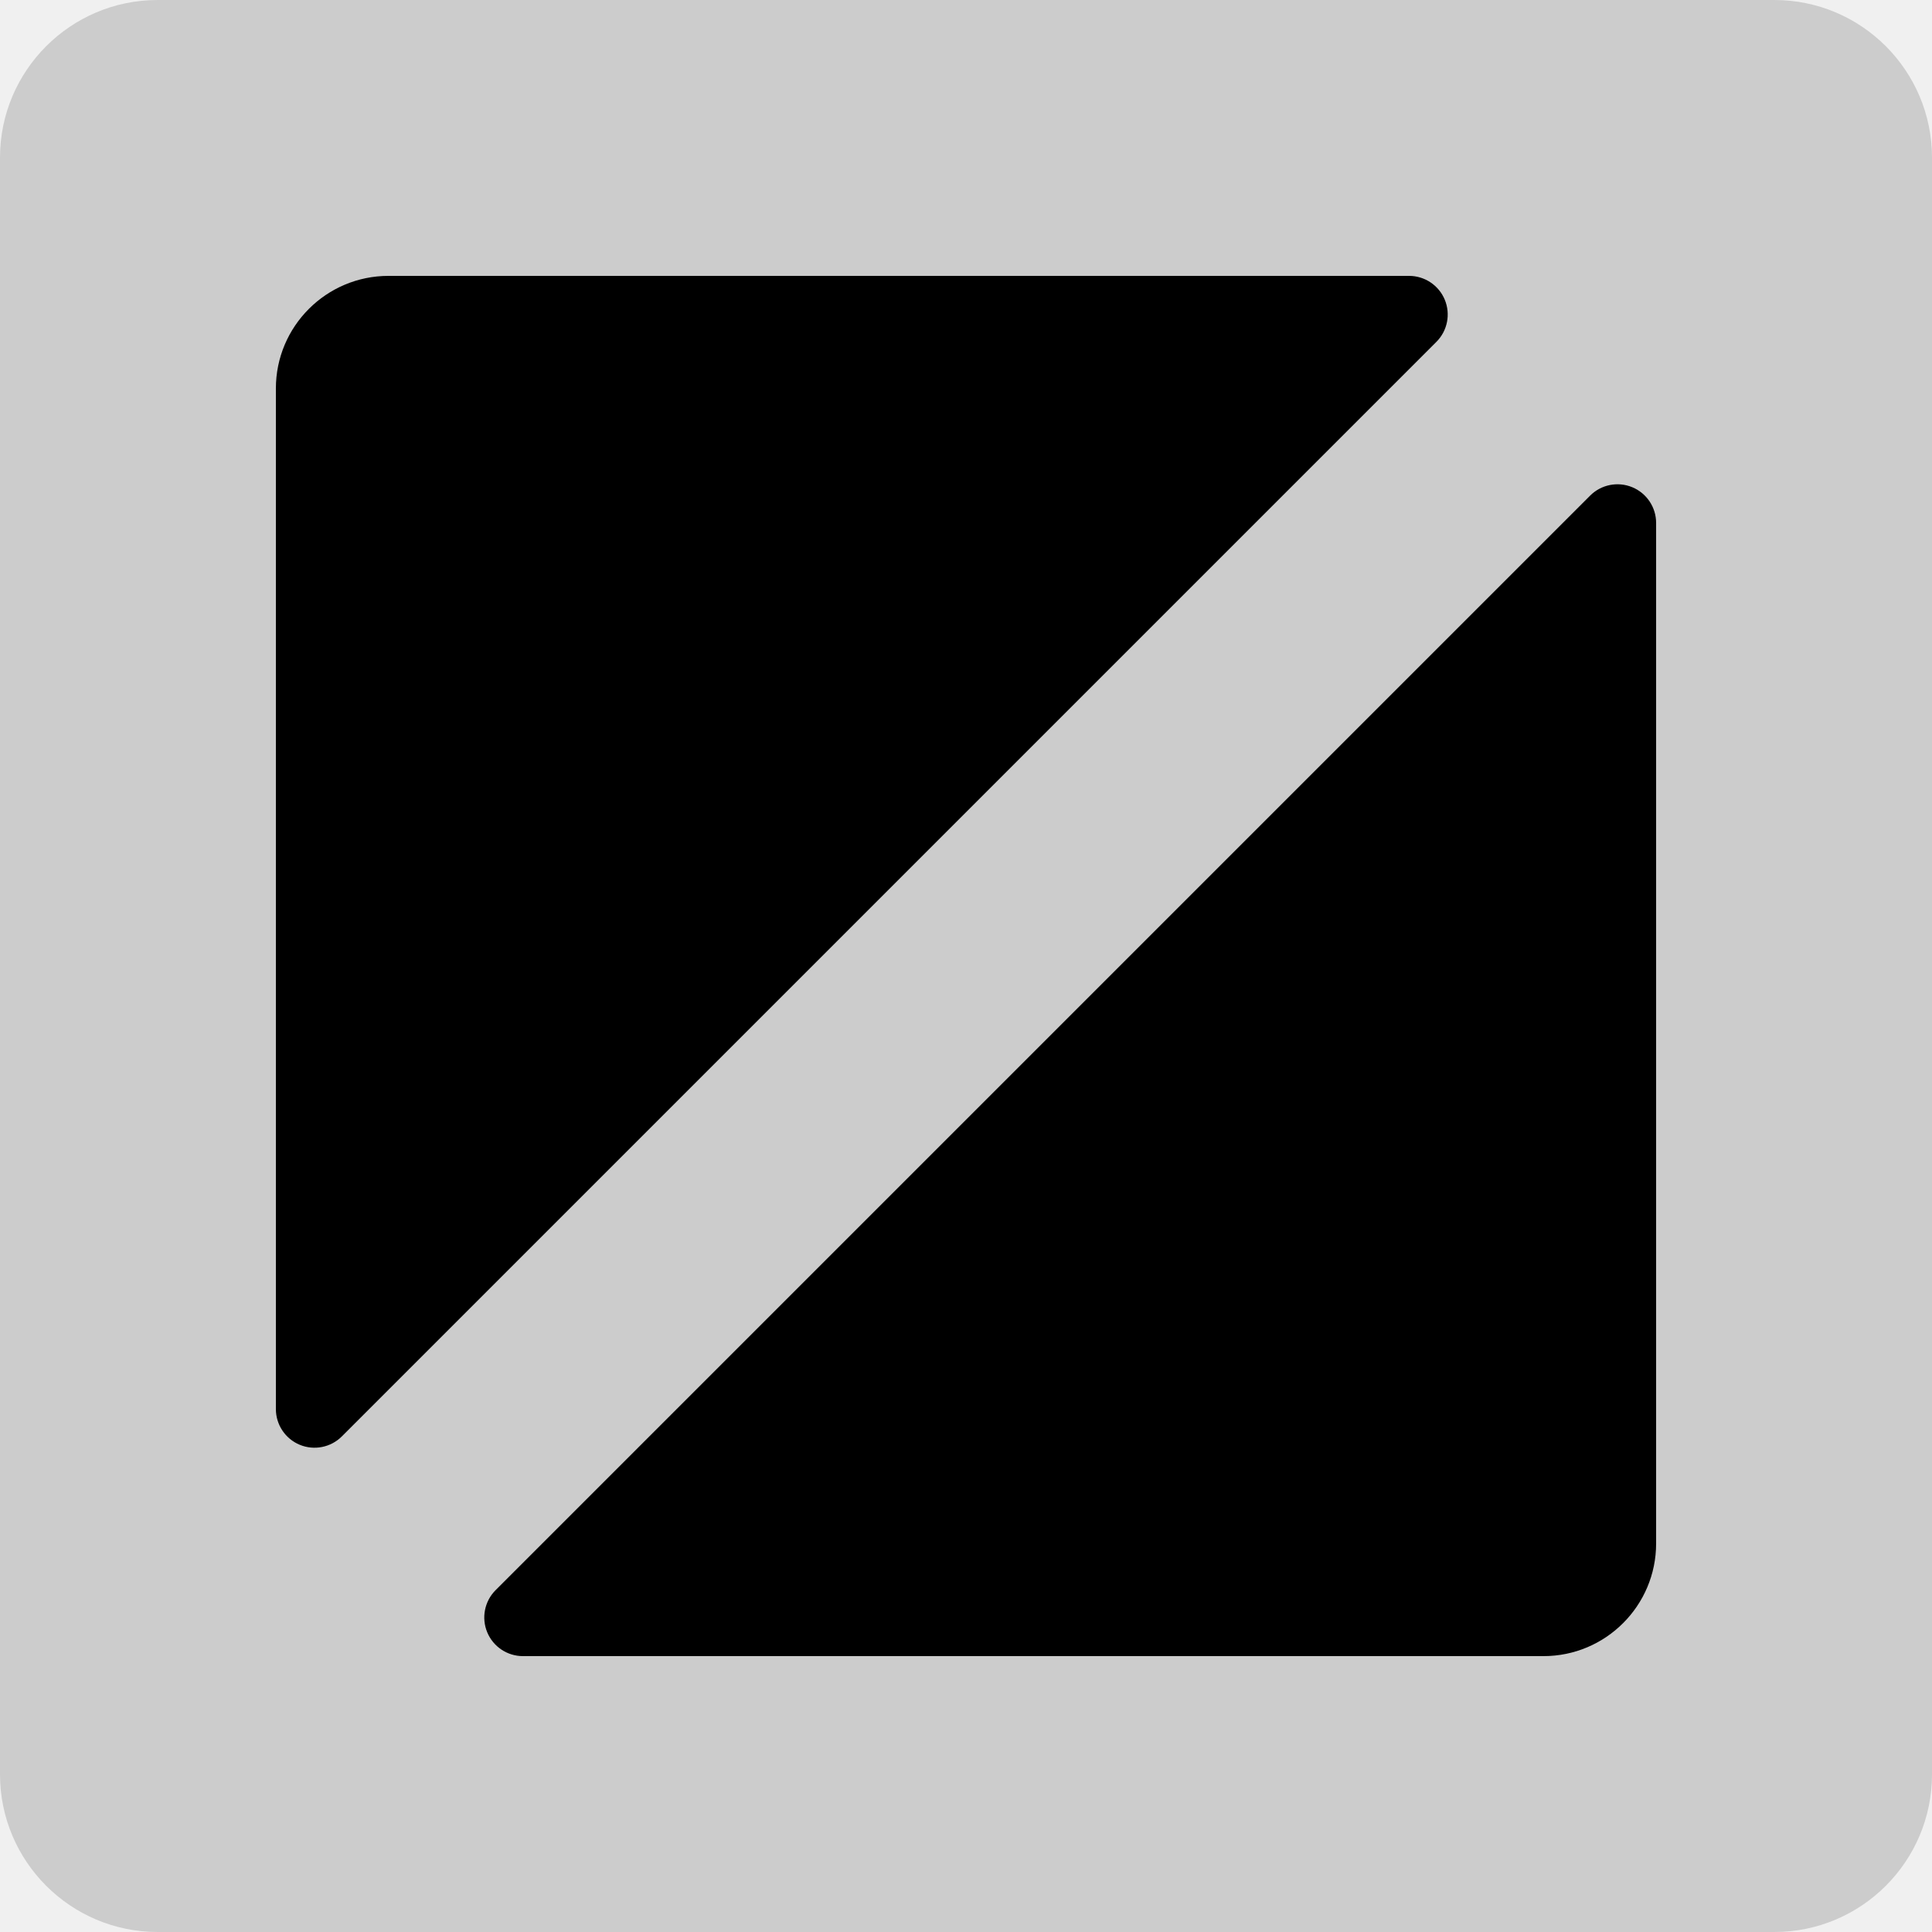
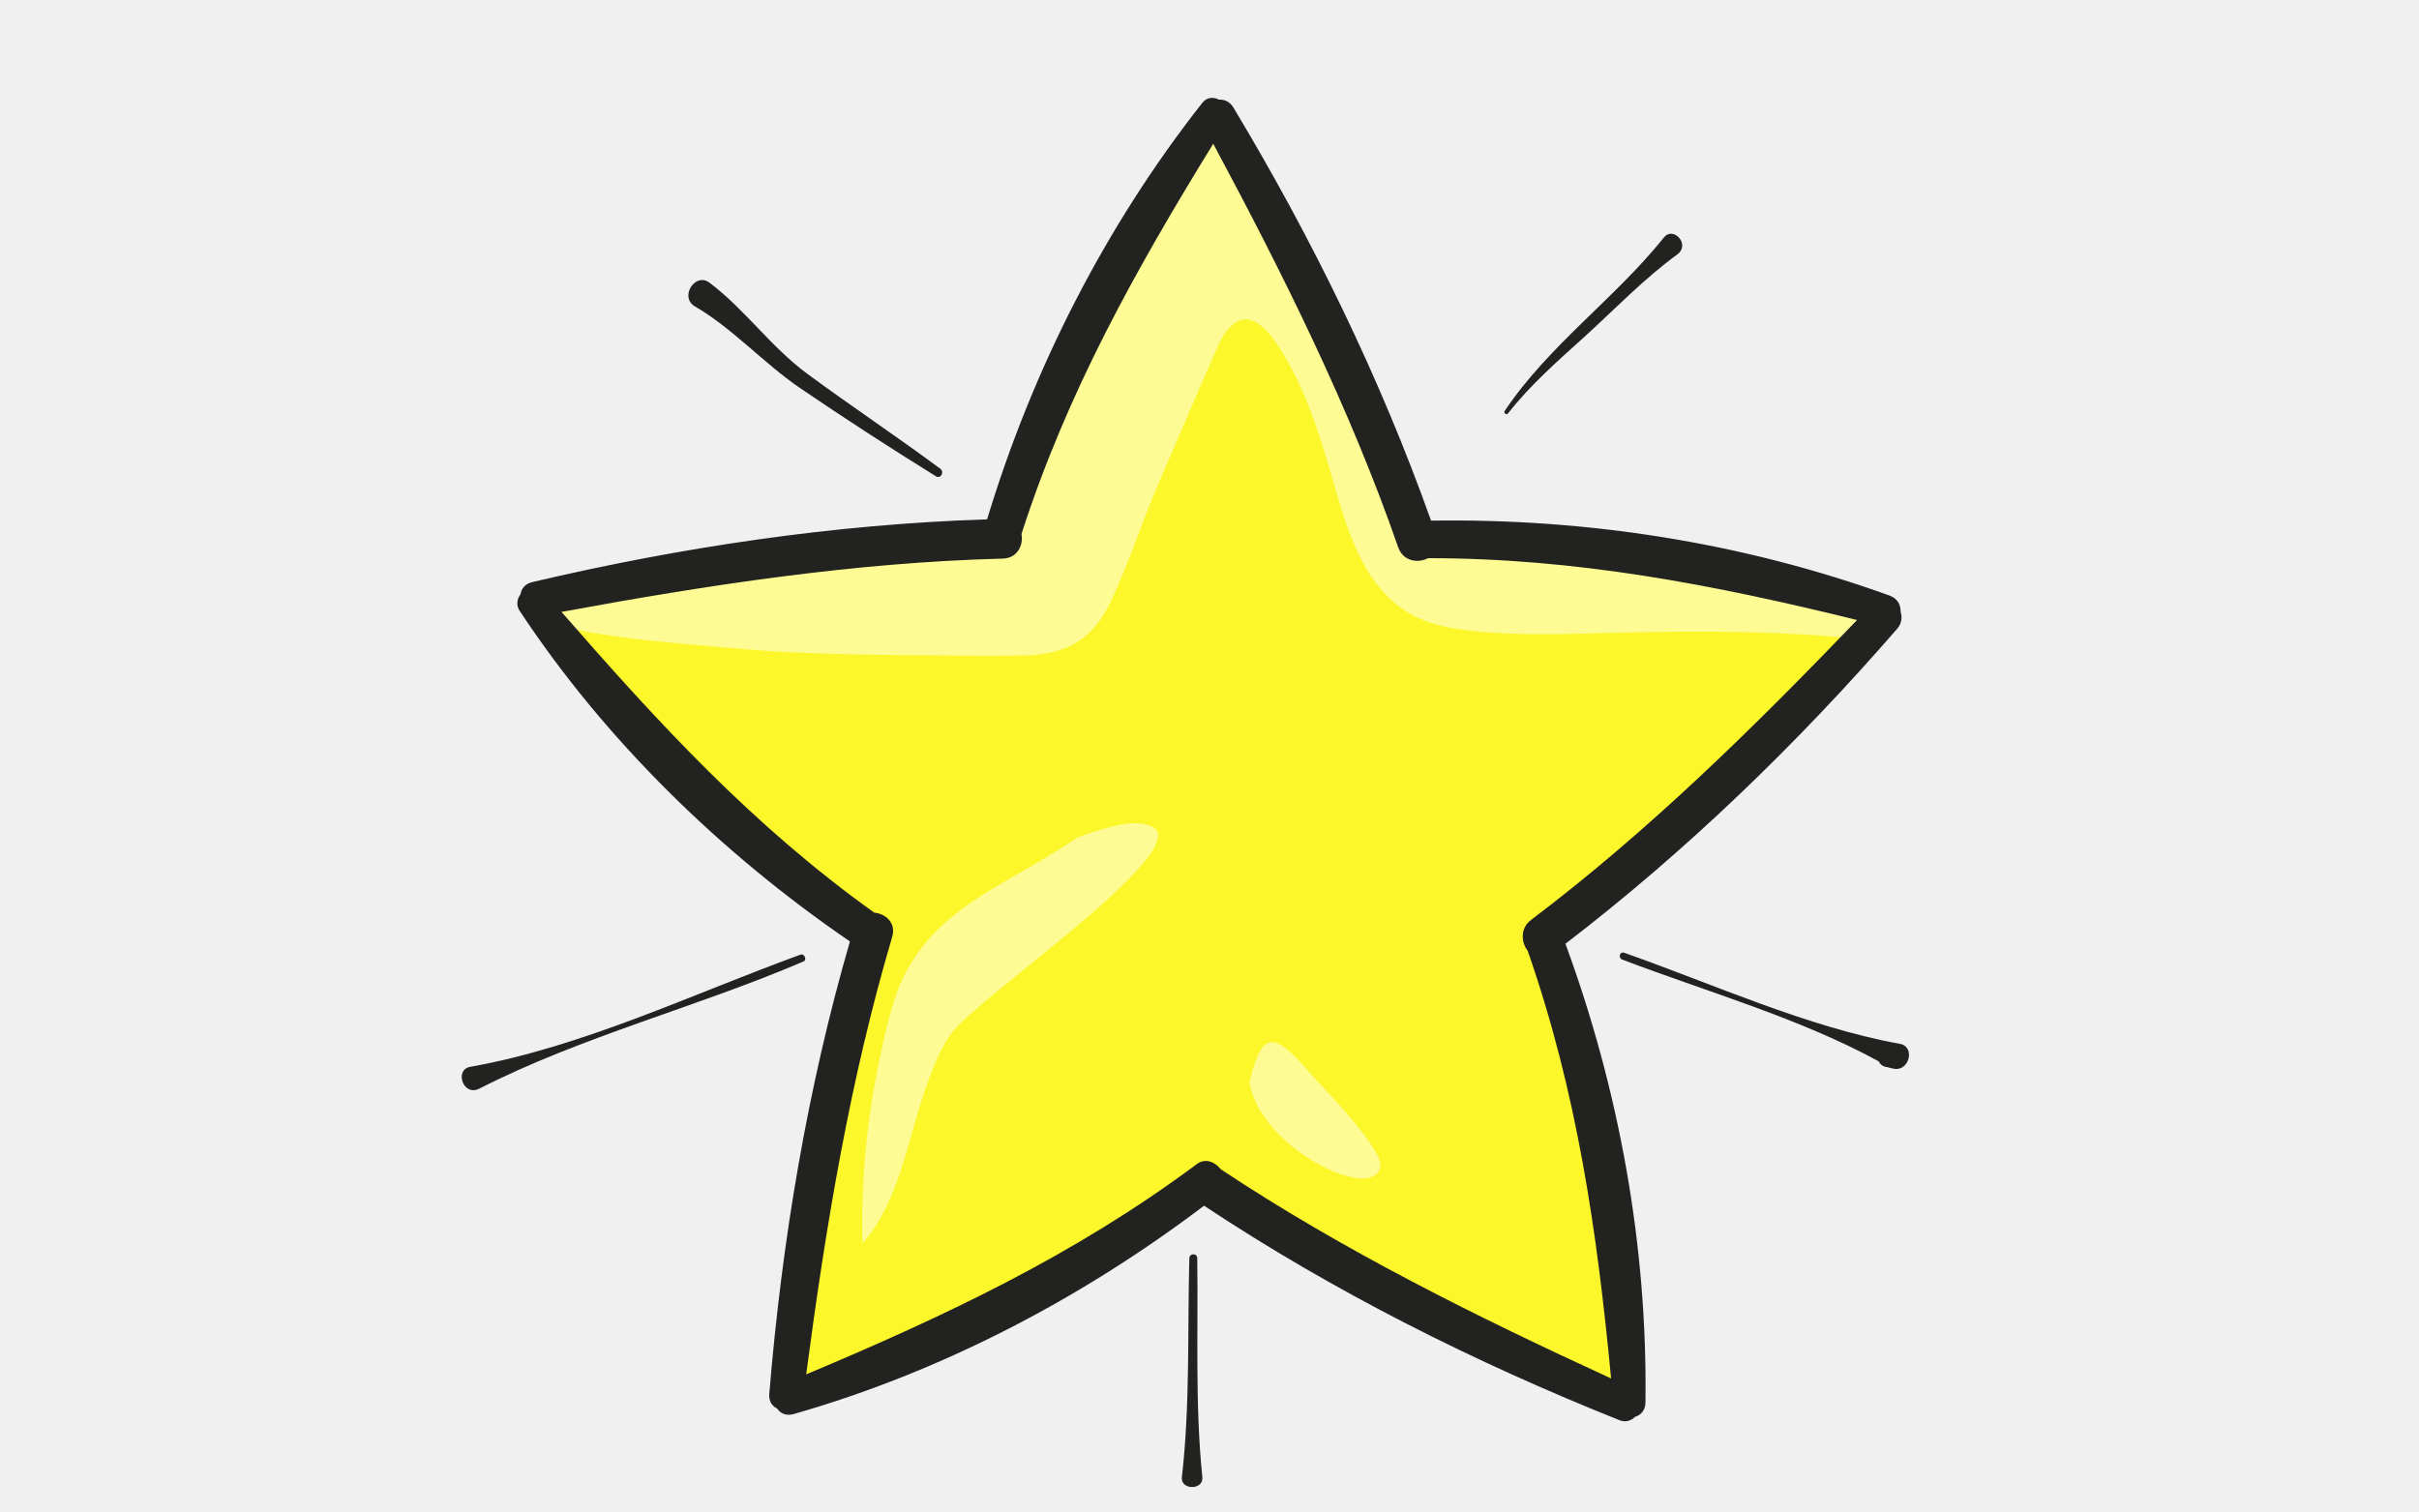
- <svg xmlns="http://www.w3.org/2000/svg" width="100%" height="100%" viewBox="0 0 200 200" version="1.1" xml:space="preserve" style="fill-rule:evenodd;clip-rule:evenodd;stroke-linejoin:round;stroke-miterlimit:2;">
-   <path d="M200,16.318c0,-9.006 -7.312,-16.318 -16.318,-16.318l-167.364,0c-9.006,0 -16.318,7.312 -16.318,16.318l0,167.364c0,9.006 7.312,16.318 16.318,16.318l167.364,0c9.006,0 16.318,-7.312 16.318,-16.318l0,-167.364Z" style="fill-opacity:0.15;" />
-   <path d="M164.612,51.304c1.144,-1.144 2.865,-1.486 4.36,-0.867c1.494,0.619 2.469,2.078 2.469,3.696c0,27.734 0,105.65 0,105.65c0,6.434 -5.224,11.658 -11.658,11.658l-105.65,0c-1.618,0 -3.077,-0.975 -3.696,-2.469c-0.619,-1.495 -0.277,-3.216 0.867,-4.36c22.058,-22.058 91.25,-91.25 113.308,-113.308Zm-18.745,-22.745c1.618,0 3.077,0.975 3.696,2.469c0.619,1.495 0.277,3.216 -0.867,4.36c-22.058,22.058 -91.25,91.25 -113.308,113.308c-1.144,1.144 -2.865,1.486 -4.36,0.867c-1.494,-0.619 -2.469,-2.078 -2.469,-3.696c0,-27.734 0,-105.65 0,-105.65c0,-6.434 5.224,-11.658 11.658,-11.658l105.65,0Z" />
+ <svg xmlns="http://www.w3.org/2000/svg" version="1.1" id="Capa_1" x="0px" y="0px" viewBox="0 0 113.39 70.87" style="enable-background:new 0 0 113.39 70.87;" xml:space="preserve">
+   <style type="text/css">
+ 	.st0{fill:#FCF8CA;}
+ 	.st1{fill:#5B9991;}
+ 	.st2{fill:#AC8E64;}
+ 	.st3{fill:#91714C;}
+ 	.st4{fill:#A3CAC9;}
+ 	.st5{fill:#FFFFFF;}
+ 	.st6{opacity:0.2;fill:#FFFFFF;}
+ 	.st7{opacity:0.3;fill:#FFFFFF;}
+ 	.st8{fill:#252723;}
+ 	.st9{fill:#BE4741;stroke:#252723;stroke-width:0.75;stroke-linecap:round;stroke-linejoin:round;stroke-miterlimit:10;}
+ 	.st10{opacity:0.2;}
+ 	.st11{filter:url(#Adobe_OpacityMaskFilter);}
+ 	.st12{mask:url(#SVGID_1_);}
+ 	.st13{filter:url(#Adobe_OpacityMaskFilter_1_);}
+ 	.st14{mask:url(#SVGID_2_);}
+ 	.st15{opacity:0.5;}
+ 	.st16{filter:url(#Adobe_OpacityMaskFilter_2_);}
+ 	.st17{mask:url(#SVGID_3_);}
+ 	.st18{filter:url(#Adobe_OpacityMaskFilter_3_);}
+ 	.st19{mask:url(#SVGID_4_);}
+ 	.st20{filter:url(#Adobe_OpacityMaskFilter_4_);}
+ 	.st21{mask:url(#SVGID_5_);}
+ 	.st22{fill:#BF5135;}
+ 	.st23{fill:#BB3C39;}
+ 	.st24{fill:#C46442;}
+ 	.st25{fill:#D7E9F7;}
+ 	.st26{fill:#C59550;}
+ 	.st27{fill:#62452F;}
+ 	.st28{fill:#CEAD80;}
+ 	.st29{fill:#C4A662;}
+ 	.st30{opacity:0.5;fill:#FFFFFF;}
+ 	.st31{fill:#86572A;}
+ 	.st32{fill:#ECD1B5;}
+ 	.st33{fill:#929252;}
+ 	.st34{fill:#D08834;}
+ 	.st35{fill:#77A1D0;}
+ 	.st36{fill:#C3B54E;}
+ 	.st37{fill:#C3C7C8;}
+ 	.st38{fill:#9F713E;}
+ 	.st39{opacity:0.51;fill:#CA9D71;}
+ 	.st40{fill:#50412A;}
+ 	.st41{fill:#DAA243;}
+ 	.st42{fill:#92B751;}
+ 	.st43{fill:#B71C32;}
+ 	.st44{fill:#E9C76C;}
+ 	.st45{fill:#A16F49;}
+ 	.st46{fill:#BA9766;}
+ 	.st47{fill:#989DC4;}
+ 	.st48{fill:#72A1B2;}
+ 	.st49{fill:#C08C5B;}
+ 	.st50{fill:#D18AA9;}
+ 	.st51{fill:#E2B99F;}
+ 	.st52{fill:#FBEB2A;}
+ 	.st53{fill:#C86E94;}
+ 	.st54{fill:#D4CEB5;}
+ 	.st55{fill:#C4633E;}
+ 	.st56{fill:#EBC844;}
+ 	.st57{fill:#E4D79D;}
+ 	.st58{fill:#65686F;}
+ 	.st59{fill:#FBEE6F;}
+ 	.st60{fill:#473F30;}
+ 	.st61{fill:#904D2E;}
+ 	.st62{fill:#962927;}
+ 	.st63{fill:#D39182;}
+ 	.st64{opacity:0.33;fill:#FFFFFF;}
+ 	.st65{opacity:0.51;fill:#B8A458;}
+ 	.st66{fill:#7E7B9B;}
+ 	.st67{fill:#C3AAC5;}
+ 	.st68{fill:#584D73;}
+ 	.st69{opacity:0.58;fill:#584D73;}
+ 	.st70{fill:#FCF72A;}
+ 	.st71{fill:#FBC02A;}
+ 	.st72{fill:#009FDF;}
+ 	.st73{fill:#74B9E7;}
+ 	.st74{opacity:0.3;}
+ 	.st75{fill:#222221;}
+ </style>
+   <path class="st70" d="M88.48,28.3c-7.08-2.34-14.31-3.55-21.77-3.42c-2.4-6.82-5.63-13.37-9.28-19.61c-0.09-0.15-0.22-0.2-0.35-0.18  c-0.15-0.1-0.37-0.11-0.51,0.08c-4.42,5.97-7.83,12.56-9.98,19.67c-7.24,0.21-14.47,1.3-21.53,2.87c-0.17,0.04-0.25,0.15-0.27,0.28  c-0.14,0.1-0.23,0.29-0.11,0.45c4.3,6.04,9.59,11.33,15.71,15.52c-2.03,6.96-3.23,14.17-3.91,21.38c-0.02,0.18,0.07,0.29,0.19,0.33  c0.04,0.17,0.19,0.3,0.41,0.23c6.98-2.23,13.53-5.54,19.36-9.97c6.13,4.09,12.79,7.41,19.58,10.23c0.14,0.06,0.27,0.01,0.36-0.09  c0.18,0.01,0.35-0.1,0.35-0.33c-0.1-7.44-1.35-14.7-3.92-21.69c5.76-4.38,11.01-9.49,15.82-14.89c0.11-0.13,0.12-0.27,0.07-0.4  C88.76,28.6,88.71,28.38,88.48,28.3z" />
+   <path class="st30" d="M25.15,29.07c2.43,0.71,4.99,0.95,7.5,1.17c1.52,0.13,3.03,0.28,4.55,0.35c1.97,0.09,3.93,0.12,5.9,0.13  c1.64,0.01,3.29,0.05,4.93,0.01c1.28-0.03,2.43-0.34,3.29-1.34c0.56-0.65,0.89-1.48,1.22-2.26c0.36-0.84,0.68-1.7,1-2.56  c0.66-1.74,1.43-3.43,2.16-5.14c0.37-0.88,0.75-1.76,1.14-2.63c0.26-0.58,0.51-1.31,1.07-1.67c0.88-0.56,1.67,0.56,2.07,1.19  c1.29,2.02,1.94,4.27,2.6,6.55c0.61,2.08,1.33,4.45,3.22,5.72c1.18,0.8,2.6,0.95,3.99,1.06c1.82,0.14,3.65,0.08,5.47,0.03  c3.78-0.1,7.59-0.13,11.36,0.23c0.41,0.04,0.81,0.08,1.22,0.12c0.26-0.29,0.52-0.57,0.78-0.86c0.11-0.13,0.12-0.27,0.07-0.4  c0.07-0.17,0.02-0.39-0.21-0.47c-7.08-2.34-14.31-3.55-21.77-3.42c-2.4-6.82-5.63-13.37-9.28-19.61c-0.09-0.15-0.22-0.2-0.35-0.18  c-0.15-0.1-0.37-0.11-0.51,0.08c-4.42,5.97-7.83,12.56-9.98,19.67c-7.24,0.21-14.47,1.3-21.53,2.87c-0.17,0.04-0.25,0.15-0.27,0.28  c-0.14,0.1-0.23,0.29-0.11,0.45C24.83,28.65,24.99,28.86,25.15,29.07z" />
+   <path class="st30" d="M54.26,39.01c0-0.01-0.01-0.02-0.01-0.03c-0.01-0.01-0.03-0.05-0.02-0.03c-0.04-0.05-0.1-0.1-0.15-0.14  c-0.16-0.11-0.35-0.16-0.54-0.19c-0.5-0.07-1.02,0.03-1.51,0.16c-0.53,0.13-1.04,0.31-1.55,0.5c-0.99,0.67-2.03,1.28-3.07,1.87  c-1.13,0.65-2.27,1.33-3.23,2.22c-1.02,0.93-1.78,2.09-2.22,3.4c-0.3,0.9-0.51,1.85-0.71,2.78c-0.21,1-0.39,2.01-0.52,3.02  c-0.25,1.9-0.35,3.82-0.31,5.73c0.2-0.23,0.4-0.47,0.57-0.73c0.89-1.36,1.33-2.94,1.77-4.49c0.22-0.79,0.45-1.58,0.73-2.35  c0.27-0.75,0.59-1.52,1.04-2.19c0.13-0.19,0.3-0.36,0.46-0.53c0.25-0.25,0.52-0.48,0.79-0.72c0.73-0.63,1.49-1.24,2.24-1.85  c0.87-0.71,1.75-1.42,2.6-2.14c0.79-0.67,1.57-1.35,2.29-2.09c0.29-0.29,0.56-0.59,0.81-0.91c0.19-0.23,0.37-0.49,0.48-0.76  c0.03-0.08,0.08-0.22,0.08-0.29c0.01-0.1,0.01-0.15-0.02-0.24C54.26,39,54.28,39.03,54.26,39.01z" />
+   <path class="st30" d="M62.78,51.81c-0.46-0.52-0.95-1.02-1.41-1.54c-0.34-0.39-0.68-0.79-1.09-1.11c-0.21-0.16-0.51-0.36-0.79-0.28  c-0.27,0.08-0.42,0.38-0.53,0.61c-0.18,0.4-0.29,0.83-0.39,1.26c0.15,0.93,0.74,1.79,1.39,2.45c0.52,0.52,1.11,0.97,1.75,1.33  c0.53,0.3,1.11,0.56,1.72,0.68c0.37,0.07,0.86,0.09,1.13-0.2c0.11-0.12,0.17-0.29,0.14-0.45c-0.04-0.27-0.2-0.53-0.35-0.76  C63.9,53.08,63.34,52.44,62.78,51.81z" />
+   <g>
+     <path class="st75" d="M70.69,19.38c1.05-1.34,2.31-2.44,3.56-3.57c1.43-1.3,2.81-2.74,4.37-3.88c0.64-0.47-0.19-1.34-0.62-0.8   c-2.31,2.88-5.4,5.05-7.47,8.14C70.47,19.36,70.62,19.48,70.69,19.38z" />
+     <path class="st75" d="M37.52,44.76c-5.03,1.83-10.2,4.32-15.48,5.26c-0.75,0.13-0.34,1.41,0.43,1.02   c4.8-2.45,10.23-3.83,15.19-5.96C37.84,45.01,37.71,44.69,37.52,44.76z" />
+     <path class="st75" d="M56.12,58.99c0-0.24-0.36-0.24-0.37,0c-0.09,3.4,0.04,6.89-0.35,10.27c-0.07,0.61,1.02,0.62,0.96,0   C56.01,65.87,56.17,62.39,56.12,58.99z" />
+     <path class="st75" d="M89.05,48.94c-4.36-0.79-8.74-2.8-12.92-4.27c-0.21-0.07-0.29,0.25-0.09,0.32c3.93,1.5,8.31,2.74,12.02,4.77   c0.06,0.11,0.14,0.21,0.29,0.25c0.13,0.03,0.25,0.06,0.38,0.09C89.49,50.29,89.81,49.07,89.05,48.94z" />
+     <path class="st75" d="M32.58,14.37c1.73,1,3.22,2.66,4.9,3.81c2.1,1.43,4.23,2.81,6.39,4.15c0.23,0.14,0.41-0.2,0.21-0.35   c-2.05-1.52-4.17-2.93-6.22-4.44c-1.73-1.27-2.94-3.04-4.61-4.29C32.58,12.75,31.83,13.94,32.58,14.37z" />
+     <path class="st75" d="M88.93,29.48c0.22-0.26,0.24-0.55,0.16-0.8c0.01-0.3-0.13-0.61-0.5-0.75c-6.88-2.49-14.2-3.63-21.51-3.52   c-2.4-6.74-5.58-13.24-9.26-19.36c-0.17-0.29-0.43-0.39-0.68-0.38c-0.26-0.13-0.57-0.12-0.78,0.15   c-4.55,5.78-7.96,12.49-10.09,19.53c-7.16,0.23-14.34,1.3-21.31,2.94c-0.35,0.08-0.52,0.31-0.56,0.57   c-0.16,0.22-0.22,0.51-0.04,0.78c4.01,6.08,9.47,11.39,15.48,15.5c-2,6.9-3.19,14.06-3.78,21.21c-0.03,0.36,0.14,0.58,0.37,0.69   c0.14,0.22,0.41,0.36,0.77,0.26c6.93-1.98,13.5-5.42,19.24-9.77c6.09,4.04,12.7,7.35,19.48,10.06c0.28,0.11,0.54,0.02,0.72-0.16   c0.27-0.08,0.49-0.3,0.49-0.68c0.1-7.31-1.23-14.64-3.75-21.5C79.05,39.9,84.25,34.87,88.93,29.48z M26.32,28.69   c6.84-1.26,13.74-2.32,20.69-2.5c0.68-0.02,0.97-0.63,0.87-1.15c2.15-6.67,5.36-12.4,8.99-18.3c3.28,6.12,6.39,12.36,8.67,18.92   c0.23,0.66,0.93,0.76,1.4,0.51c6.95,0,13.42,1.25,20.11,2.9c-4.79,4.99-9.76,9.89-15.28,14.06c-0.52,0.39-0.47,1.05-0.16,1.45   c2.31,6.62,3.25,13.12,3.91,20.05c-6.29-2.89-12.53-5.98-18.3-9.81c-0.26-0.34-0.72-0.54-1.12-0.24   c-5.73,4.27-11.8,7.12-18.31,9.86c0.91-6.91,2.05-13.82,4.03-20.51c0.2-0.66-0.31-1.09-0.84-1.14   C35.29,38.72,30.87,33.91,26.32,28.69z" />
+   </g>
</svg>
